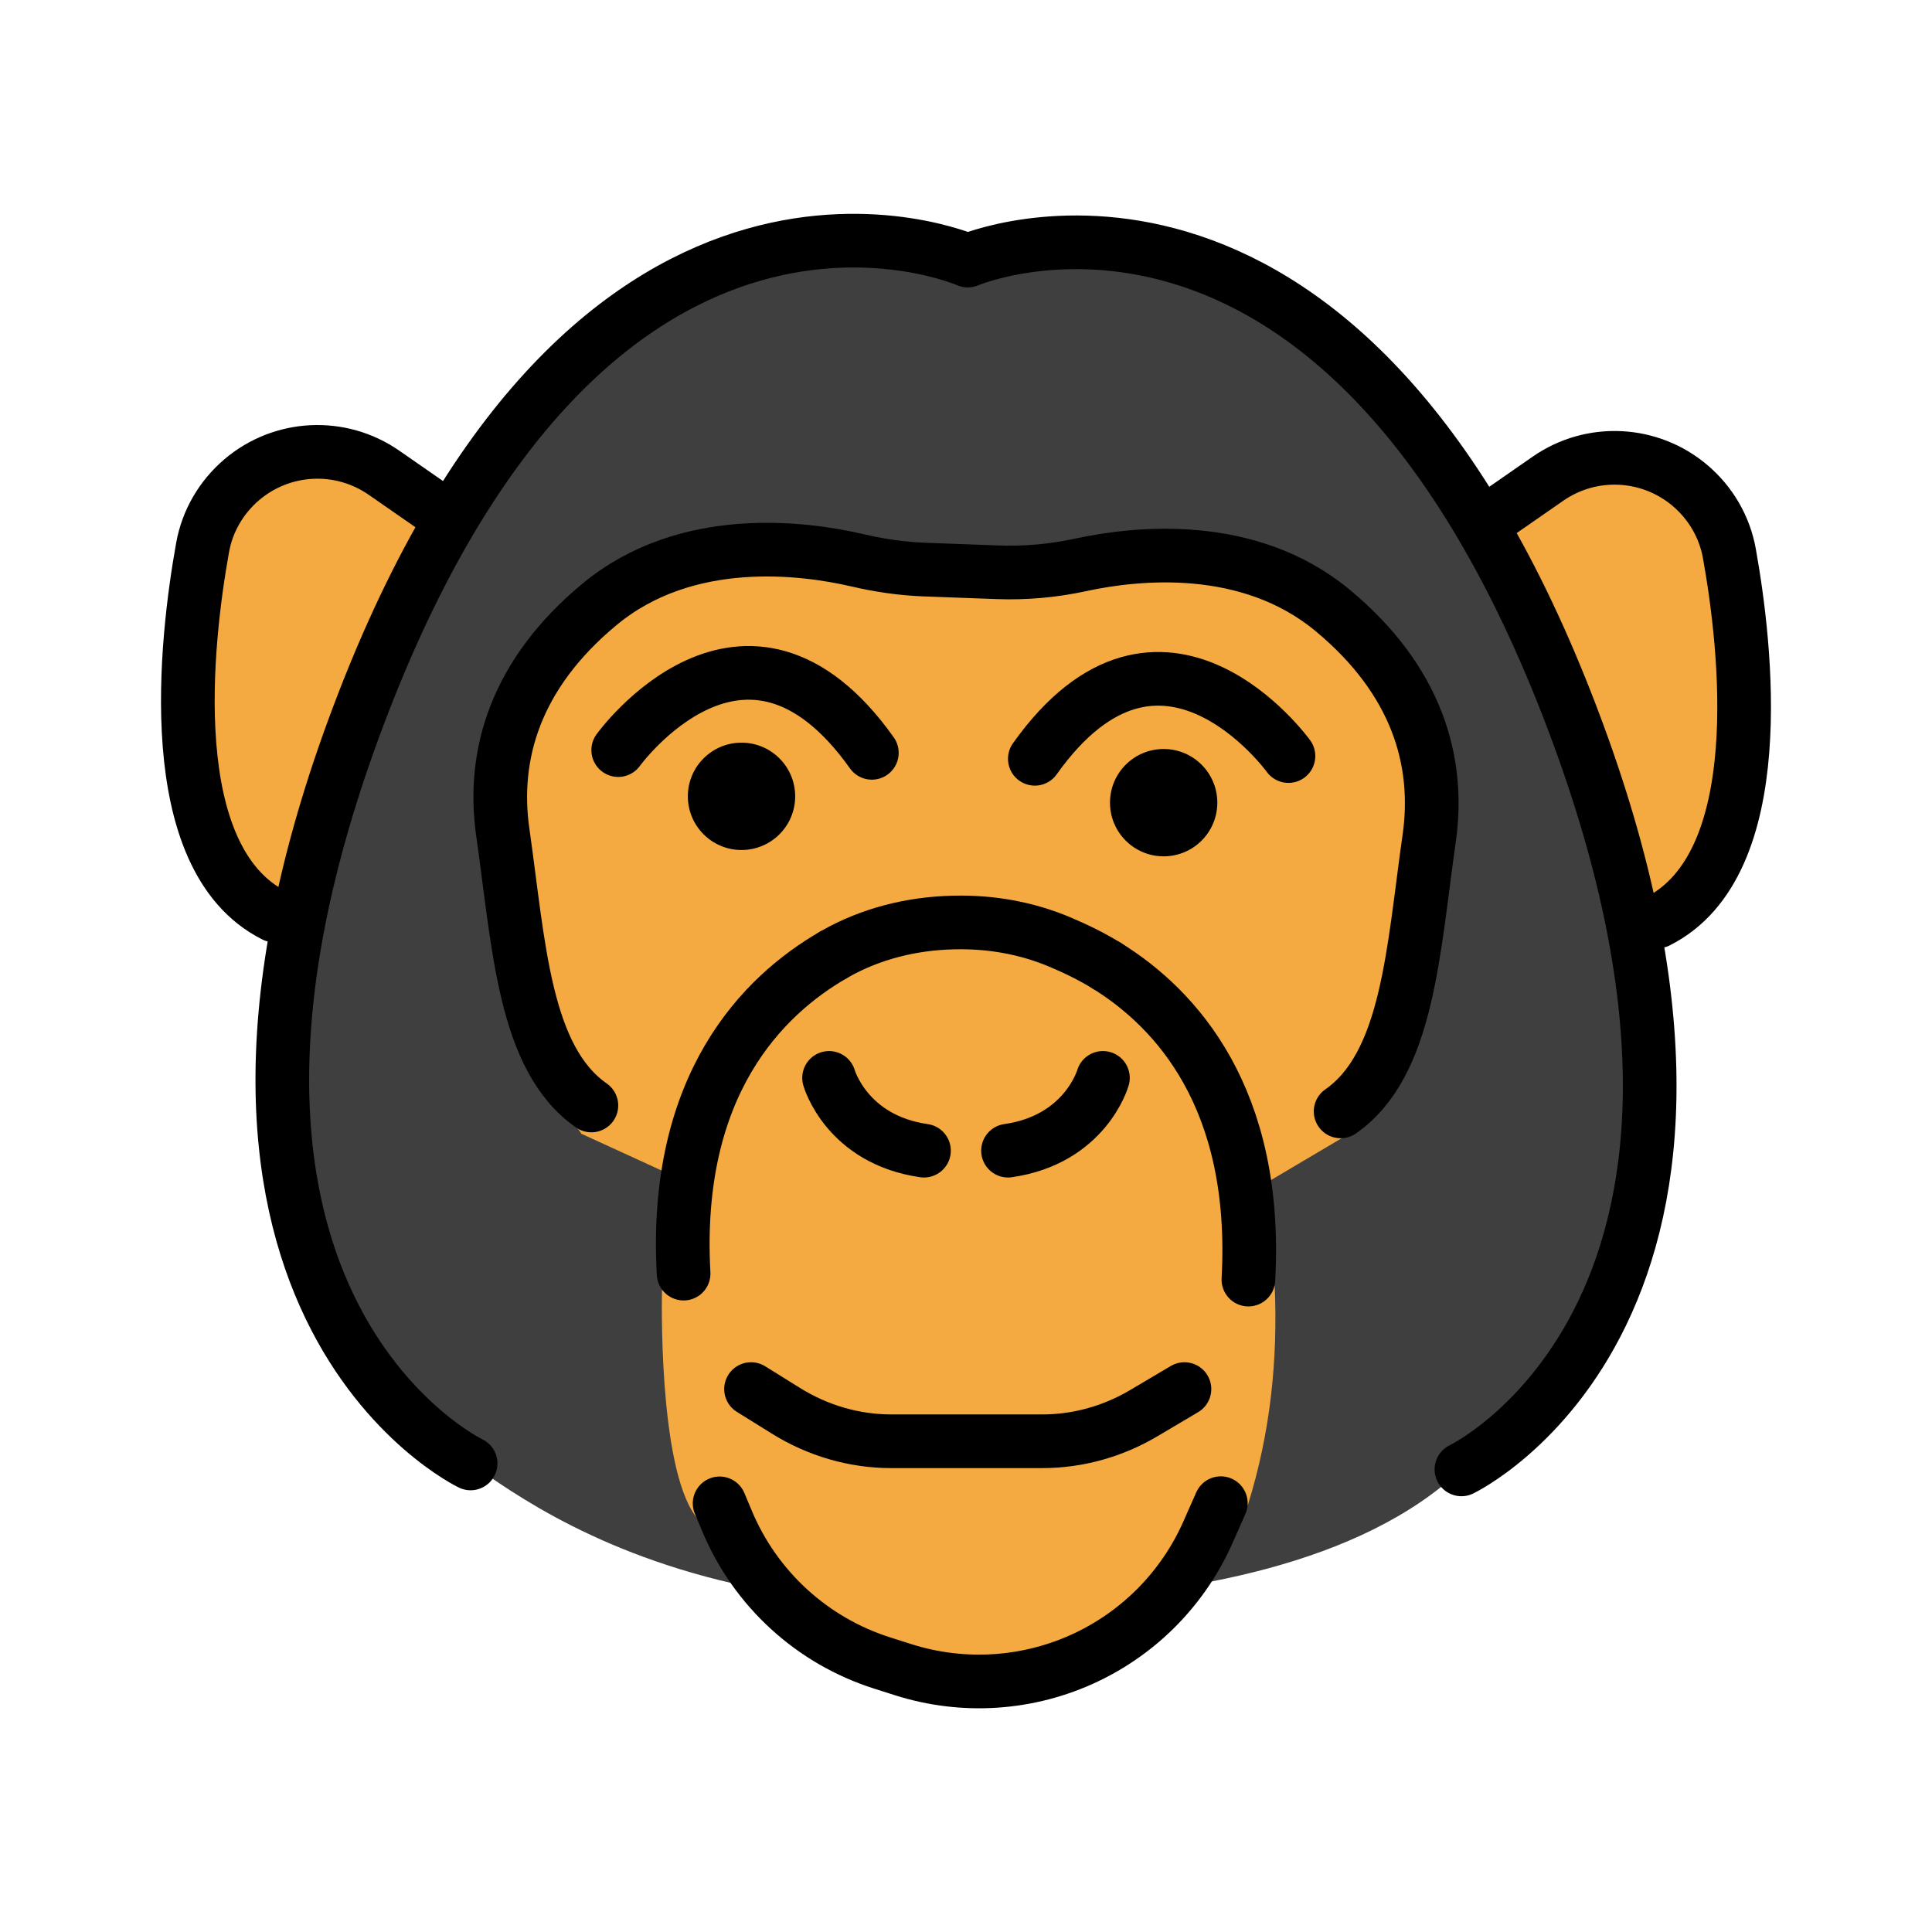
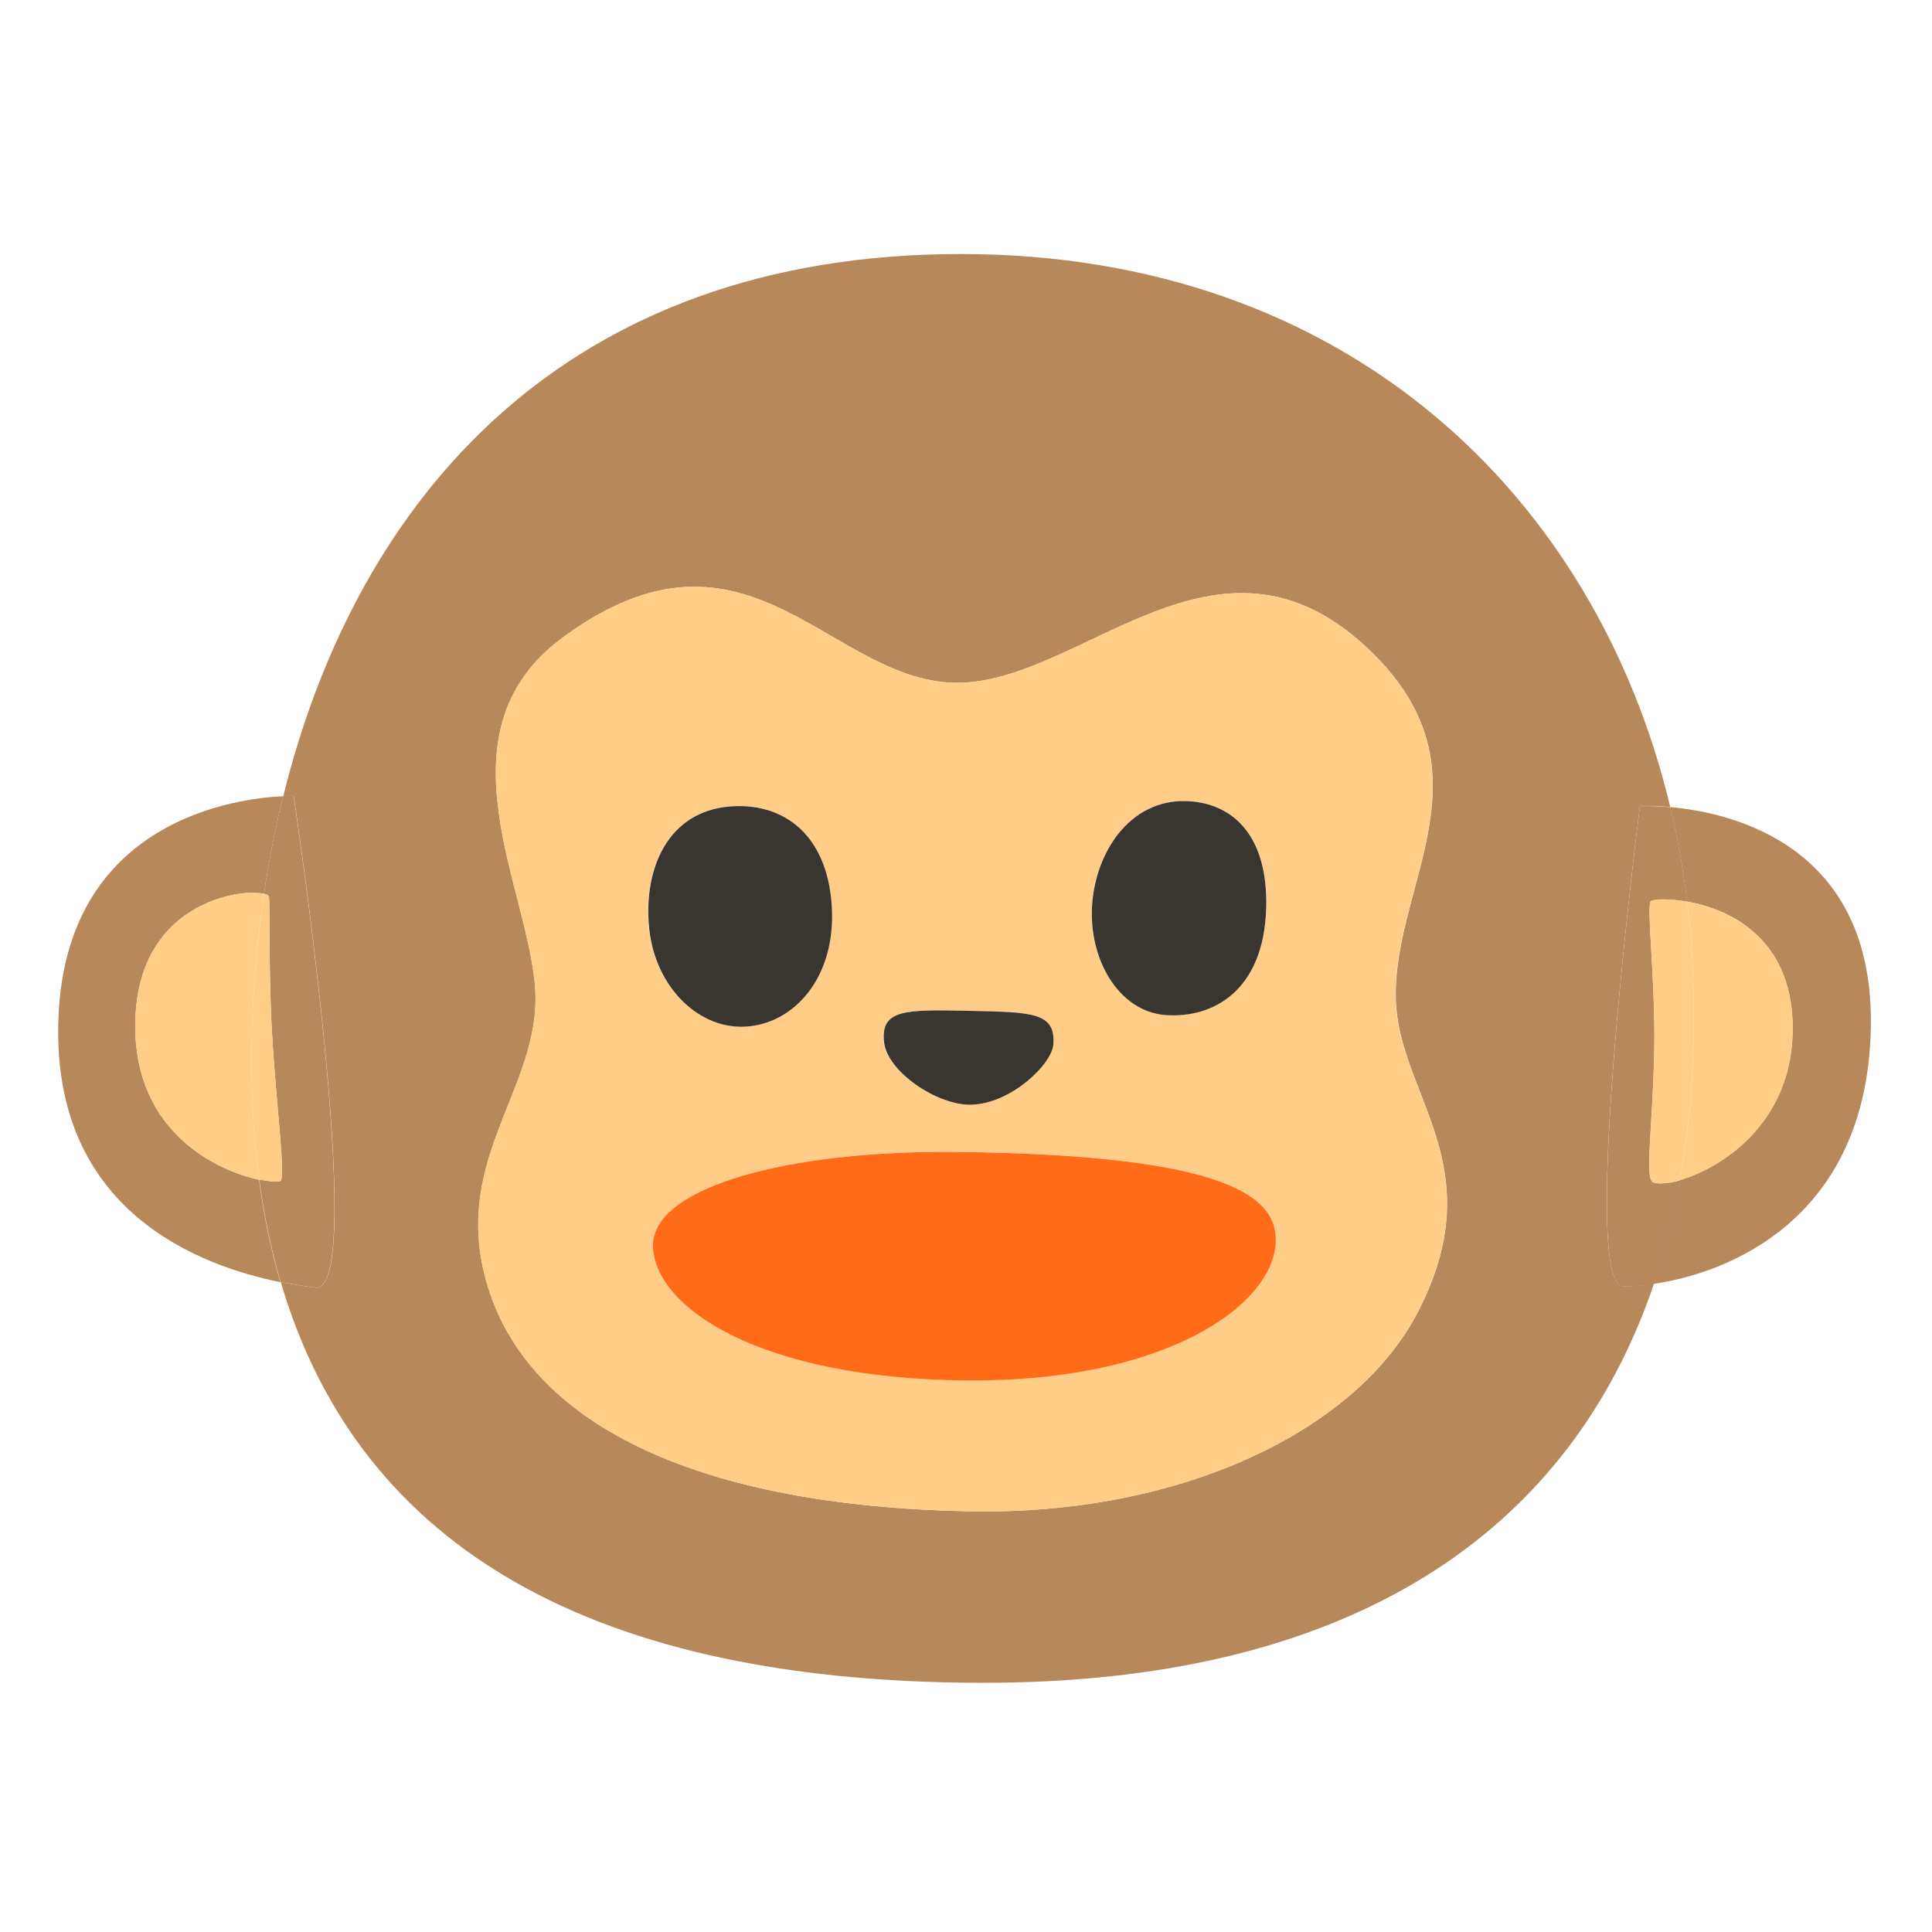
- <svg xmlns="http://www.w3.org/2000/svg" viewBox="0 0 72 72">
+ <svg xmlns="http://www.w3.org/2000/svg" version="1.1" id="Layer_2" x="0px" y="0px" viewBox="0 0 128 128" style="enable-background:new 0 0 128 128;" xml:space="preserve">
  <g>
-     <path fill="#3f3f3f" d="m36.414,9.955c-.474.095-3.942-.542-6.346-.313-2.204.21-4.303,1.025-6.072,2.357l-5.161,4.841-5.665,9.859-1.777,5.821c-.974,3.192-.798,6.293-.798,9.63l.07.731c.31,2.481.59,4.226,1.585,6.045.569,1.041,1.341,1.953,2.201,2.769,1.097,1.041,2.799,2.642,3.085,2.842,1.535,1.071,4.917,3.57,10.903,4.708,0,0,18.545,2.613,26.022-4.486.086-.082.191-.178.311-.286,2.753-2.482,4.827-5.659,5.843-9.224.416-1.46.747-3.067.862-4.712.134-1.911.305-4.199,0-5.353-.372-1.407-1.97-5.273-1.97-5.273l-2.917-6.09-4.032-7.16-4.171-4.009-3.847-2.155-4.843-.927-3.286.383h0Z" />
-     <path fill="#f4aa41" d="m55.588,19.502l2.5-1.833,3.083-.5,1.917,1.25.75,1s.917,3.667,1,3.917,0,6,0,6l-1.25,3.167-2.167,1.917-2.333-5.5-3.167-7.25-.333-2.167Z" />
-     <polygon fill="#f4aa41" points="16.671 19.718 14.004 17.884 11.254 17.301 8.721 18.894 7.789 24.022 7.96 29.262 8.9 31.864 10.521 33.477 11.662 30.372 14.421 24.968 16.671 19.718" />
-     <path fill="#f4aa41" d="m46.338,44.586l4.083-2.417,1.75-4.667,1.25-7.25-1.083-4.75-2.417-2.833-4.333-1.833-5.417.167-3.583-.083-7-.333-4.667.333-4.25,2.833-2,4.583.083,3.917s-.083,3.5.167,3.917,1.583,4.417,1.583,4.417l1.167,1.667,4,1.833-1,4s-.167,6.5,1.25,8.417,5.875,4.569,5.875,4.569l5.211.911,4.642-1.538,4.855-4.359c.841-2.688,1.121-5.414,1-8.167l-1.167-3.333h0Z" />
-   </g>
-   <g>
-     <circle cx="27.634" cy="29.677" r="2" />
-     <path fill="none" stroke="#000" stroke-linecap="round" stroke-linejoin="round" stroke-width="2" d="m23.039,27.954s4.726-6.543,9.452.102" />
-     <path fill="none" stroke="#000" stroke-linecap="round" stroke-linejoin="round" stroke-width="2" d="m30.897,40.17s.648,2.299,3.537,2.712" />
-     <path fill="none" stroke="#000" stroke-linecap="round" stroke-linejoin="round" stroke-width="2" d="m27.989,51.767l1.292.804c1.2.748,2.557,1.141,3.938,1.141h5.622c1.323,0,2.626-.361,3.789-1.05l1.511-.895" />
-     <path fill="none" stroke="#000" stroke-linecap="round" stroke-linejoin="round" stroke-width="2" d="m31.056,35.588c-2.616,1.508-5.969,4.829-5.58,11.876" />
-     <path fill="none" stroke="#000" stroke-linecap="round" stroke-linejoin="round" stroke-width="2" d="m26.818,56.026l.281.669c1.057,2.521,3.167,4.45,5.772,5.279l.786.25c2.254.717,4.697.551,6.833-.465h0c2.014-.958,3.617-2.605,4.521-4.644l.485-1.096" />
-     <path fill="none" stroke="#000" stroke-linecap="round" stroke-linejoin="round" stroke-width="2" d="m16.079,18.845l-1.769-1.228c-1.62-1.125-3.793-1.019-5.296.257h0c-.766.65-1.287,1.542-1.464,2.531-.619,3.446-1.574,11.572,2.671,13.711" />
-     <circle cx="43.366" cy="29.913" r="2" />
-     <path fill="none" stroke="#000" stroke-linecap="round" stroke-linejoin="round" stroke-width="2" d="m48.017,28.176s-4.726-6.543-9.452.102" />
-     <path fill="none" stroke="#000" stroke-linecap="round" stroke-linejoin="round" stroke-width="2" d="m49.961,41.419c2.515-1.75,2.7-5.968,3.301-10.18.413-2.889-.472-5.895-3.596-8.489-3.132-2.6-7.315-2.149-9.39-1.699-1.022.221-2.061.315-3.106.276l-2.727-.101c-.842-.031-1.677-.156-2.497-.347-1.986-.461-6.364-1.047-9.612,1.65-3.124,2.594-4.009,5.6-3.596,8.489.602,4.212.786,8.43,3.301,10.18" />
-     <path fill="none" stroke="#000" stroke-linecap="round" stroke-linejoin="round" stroke-width="2" d="m41.103,40.17s-.648,2.299-3.537,2.712" />
-     <path fill="none" stroke="#000" stroke-linecap="round" stroke-linejoin="round" stroke-width="2" d="m41.253,35.995c2.562,1.588,5.644,4.919,5.271,11.691" />
-     <path fill="none" stroke="#000" stroke-linecap="round" stroke-linejoin="round" stroke-width="2" d="m41.253,35.995c-.571-.354-1.193-.653-1.772-.896-1.238-.519-2.572-.752-3.914-.72l-.052.001c-1.544.037-3.07.415-4.412,1.18-.016.009-.032.018-.048.028" />
-     <path fill="none" stroke="#000" stroke-linecap="round" stroke-linejoin="round" stroke-width="2" d="m54.463,54.76s12.676-6.052,3.952-28.462-22.349-16.587-22.349-16.587c0,0-13.755-6.045-22.48,16.365-8.725,22.41,3.952,28.462,3.952,28.462" />
-     <path fill="none" stroke="#000" stroke-linecap="round" stroke-linejoin="round" stroke-width="2" d="m55.92,19.067l1.769-1.228c1.62-1.125,3.793-1.019,5.296.257h0c.766.65,1.287,1.542,1.464,2.531.619,3.446,1.574,11.572-2.671,13.711" />
+     <path style="fill:#B6885A;" d="M107.52,85.21c-2.93-0.12,1.13-31.81,1.13-31.81s0.79-0.04,2.01,0.07   c-4.92-20.61-21.45-36.64-47.01-36.64c-26.12,0-39.97,16.05-44.88,35.91c0.44-0.02,0.69-0.01,0.69-0.01s4.97,33.04,1.44,32.58   c-0.55-0.07-1.34-0.18-2.3-0.38c4.89,16.68,19.36,26.48,46.27,26.56c24.57,0.08,39.12-9.92,44.71-26.44   C108.69,85.19,107.98,85.23,107.52,85.21z M93.91,86.98c-4.09,7.84-15.69,13.4-29.61,13.15c-17.9-0.33-28.86-5.63-31.84-14.47   c-2.91-8.61,3.34-13.37,3.01-19.99c-0.33-6.63-6.74-17.12,1.8-23.42c12.41-9.16,17.81,3.25,26.43,2.98   c8.12-0.25,16.92-11.4,26.68-2.49c8.95,8.17,1.88,15.74,2.1,23.47C92.66,72.62,98.98,77.25,93.91,86.98z" />
+     <path style="fill:#FFCD88;" d="M90.37,42.74c-9.75-8.91-18.56,2.24-26.68,2.49c-8.62,0.26-14.02-12.14-26.43-2.98   c-8.53,6.3-2.13,16.79-1.8,23.42c0.33,6.63-5.92,11.38-3.01,19.99c2.98,8.84,13.95,14.14,31.84,14.47   c13.92,0.26,25.52-5.3,29.61-13.15c5.07-9.73-1.25-14.36-1.44-20.77C92.25,58.48,99.32,50.91,90.37,42.74z M72.36,59.89   c0.28-3.68,2.73-7.17,6.64-6.79c3.08,0.3,5.01,2.7,4.9,7.01c-0.14,5.58-3.59,7.36-6.67,7.13S72.09,63.57,72.36,59.89z M64.15,66.97   c4.22,0.08,5.77,0.09,5.63,2.2c-0.08,1.33-2.82,3.97-5.47,4.02c-2.24,0.04-5.55-2.2-5.76-4.14C58.33,66.85,60.01,66.89,64.15,66.97   z M48.36,53.43c3.26-0.26,6.24,1.56,6.7,6.15c0.49,4.84-2.19,8.09-5.45,8.42c-3.25,0.33-6.22-2.58-6.62-6.5   C42.6,57.58,44.22,53.76,48.36,53.43z M84.52,82.34c-0.22,4.2-7.4,9.22-20.49,9.11c-13.7-0.12-20.6-4.81-20.77-8.84   c-0.16-3.98,9-6.43,20.27-6.3C81.59,76.54,84.68,79.36,84.52,82.34z" />
+     <path style="fill:#393531;" d="M49.62,68c3.25-0.33,5.94-3.58,5.45-8.42c-0.47-4.59-3.44-6.41-6.7-6.15   c-4.14,0.33-5.76,4.15-5.36,8.07C43.4,65.42,46.36,68.33,49.62,68z" />
+     <path style="fill:#393531;" d="M77.22,67.25c3.08,0.23,6.53-1.55,6.67-7.13C84,55.8,82.07,53.4,79,53.1   c-3.91-0.38-6.36,3.11-6.64,6.79C72.09,63.57,74.14,67.02,77.22,67.25z" />
+     <path style="fill:#393531;" d="M64.32,73.19c2.65-0.05,5.39-2.69,5.47-4.02c0.13-2.11-1.41-2.11-5.63-2.2   c-4.14-0.08-5.83-0.12-5.59,2.07C58.77,70.99,62.08,73.23,64.32,73.19z" />
+     <path style="fill:#FF6B17;" d="M63.53,76.32c-11.27-0.14-20.43,2.32-20.27,6.3c0.17,4.03,7.07,8.72,20.77,8.84   c13.09,0.11,20.27-4.92,20.49-9.11C84.68,79.36,81.59,76.54,63.53,76.32z" />
+     <path style="fill:#B6885A;" d="M123.95,67.96c0.17-11.92-9.11-14.11-13.3-14.49c0.49,2.05,0.87,4.14,1.12,6.26   c2.86,0.5,7.19,2.5,6.99,8.8c-0.19,5.99-4.77,8.87-7.46,9.65c-0.43,2.4-1.01,4.7-1.75,6.88C114.28,84.38,123.76,80.94,123.95,67.96   z" />
+     <path style="fill:#B6885A;" d="M109.49,78.31c-0.52-0.34,0.02-3.87,0.11-8.78c0.08-4.57-0.54-9.62-0.22-9.83   c0.18-0.12,1.15-0.18,2.4,0.04c-0.26-2.13-0.63-4.22-1.12-6.26c-1.22-0.11-2.01-0.07-2.01-0.07s-4.05,31.69-1.13,31.81   c0.46,0.02,1.17-0.01,2.05-0.14c0.74-2.18,1.32-4.48,1.75-6.88C110.42,78.44,109.73,78.47,109.49,78.31z" />
+     <path style="fill:#B6885A;" d="M8.96,67.98c0-8.17,6.97-9.15,8.53-8.76c0.32-2.19,0.75-4.35,1.27-6.47   c-2.95,0.13-14.41,1.49-14.89,14.74c-0.47,12.86,9.49,16.39,14.71,17.46c-0.63-2.15-1.1-4.41-1.42-6.79   C14.47,77.59,8.96,75.09,8.96,67.98z" />
+     <path style="fill:#B6885A;" d="M19.45,52.73c0,0-0.25-0.01-0.69,0.01c-0.52,2.12-0.95,4.28-1.27,6.47   c0.15,0.04,0.27,0.08,0.31,0.14c0.12,0.18-0.03,4.56,0.22,9.06c0.27,4.78,0.94,9.69,0.55,9.83c-0.18,0.07-0.7,0.04-1.4-0.1   c0.32,2.37,0.79,4.64,1.42,6.79c0.96,0.19,1.75,0.31,2.3,0.38C24.42,85.78,19.45,52.73,19.45,52.73z" />
+     <path style="fill:#FFCD88;" d="M8.96,67.98c0,7.11,5.51,9.61,8.21,10.17c-0.51-3.82-0.63-7.92-0.37-12.27   c0.13-2.24,0.36-4.46,0.69-6.66C15.93,58.83,8.96,59.81,8.96,67.98z" />
+     <path style="fill:#FFCD88;" d="M17.17,78.15c0.7,0.14,1.22,0.17,1.4,0.1c0.39-0.15-0.28-5.05-0.55-9.83   c-0.26-4.5-0.1-8.88-0.22-9.06c-0.04-0.06-0.16-0.1-0.31-0.14c-0.32,2.2-0.56,4.42-0.69,6.66C16.54,70.24,16.66,74.33,17.17,78.15z   " />
+     <path style="fill:#FFCD88;" d="M111.31,78.19c2.69-0.78,7.27-3.66,7.46-9.65c0.2-6.3-4.14-8.3-6.99-8.8   c0.17,1.41,0.3,2.83,0.36,4.27C112.37,69.05,112.09,73.79,111.31,78.19z" />
+     <path style="fill:#FFCD88;" d="M109.38,59.69c-0.32,0.21,0.3,5.26,0.22,9.83c-0.09,4.92-0.63,8.44-0.11,8.78   c0.25,0.16,0.93,0.14,1.82-0.12c0.78-4.39,1.06-9.13,0.83-14.18c-0.07-1.44-0.19-2.86-0.36-4.27   C110.52,59.51,109.55,59.57,109.38,59.69z" />
  </g>
</svg>
